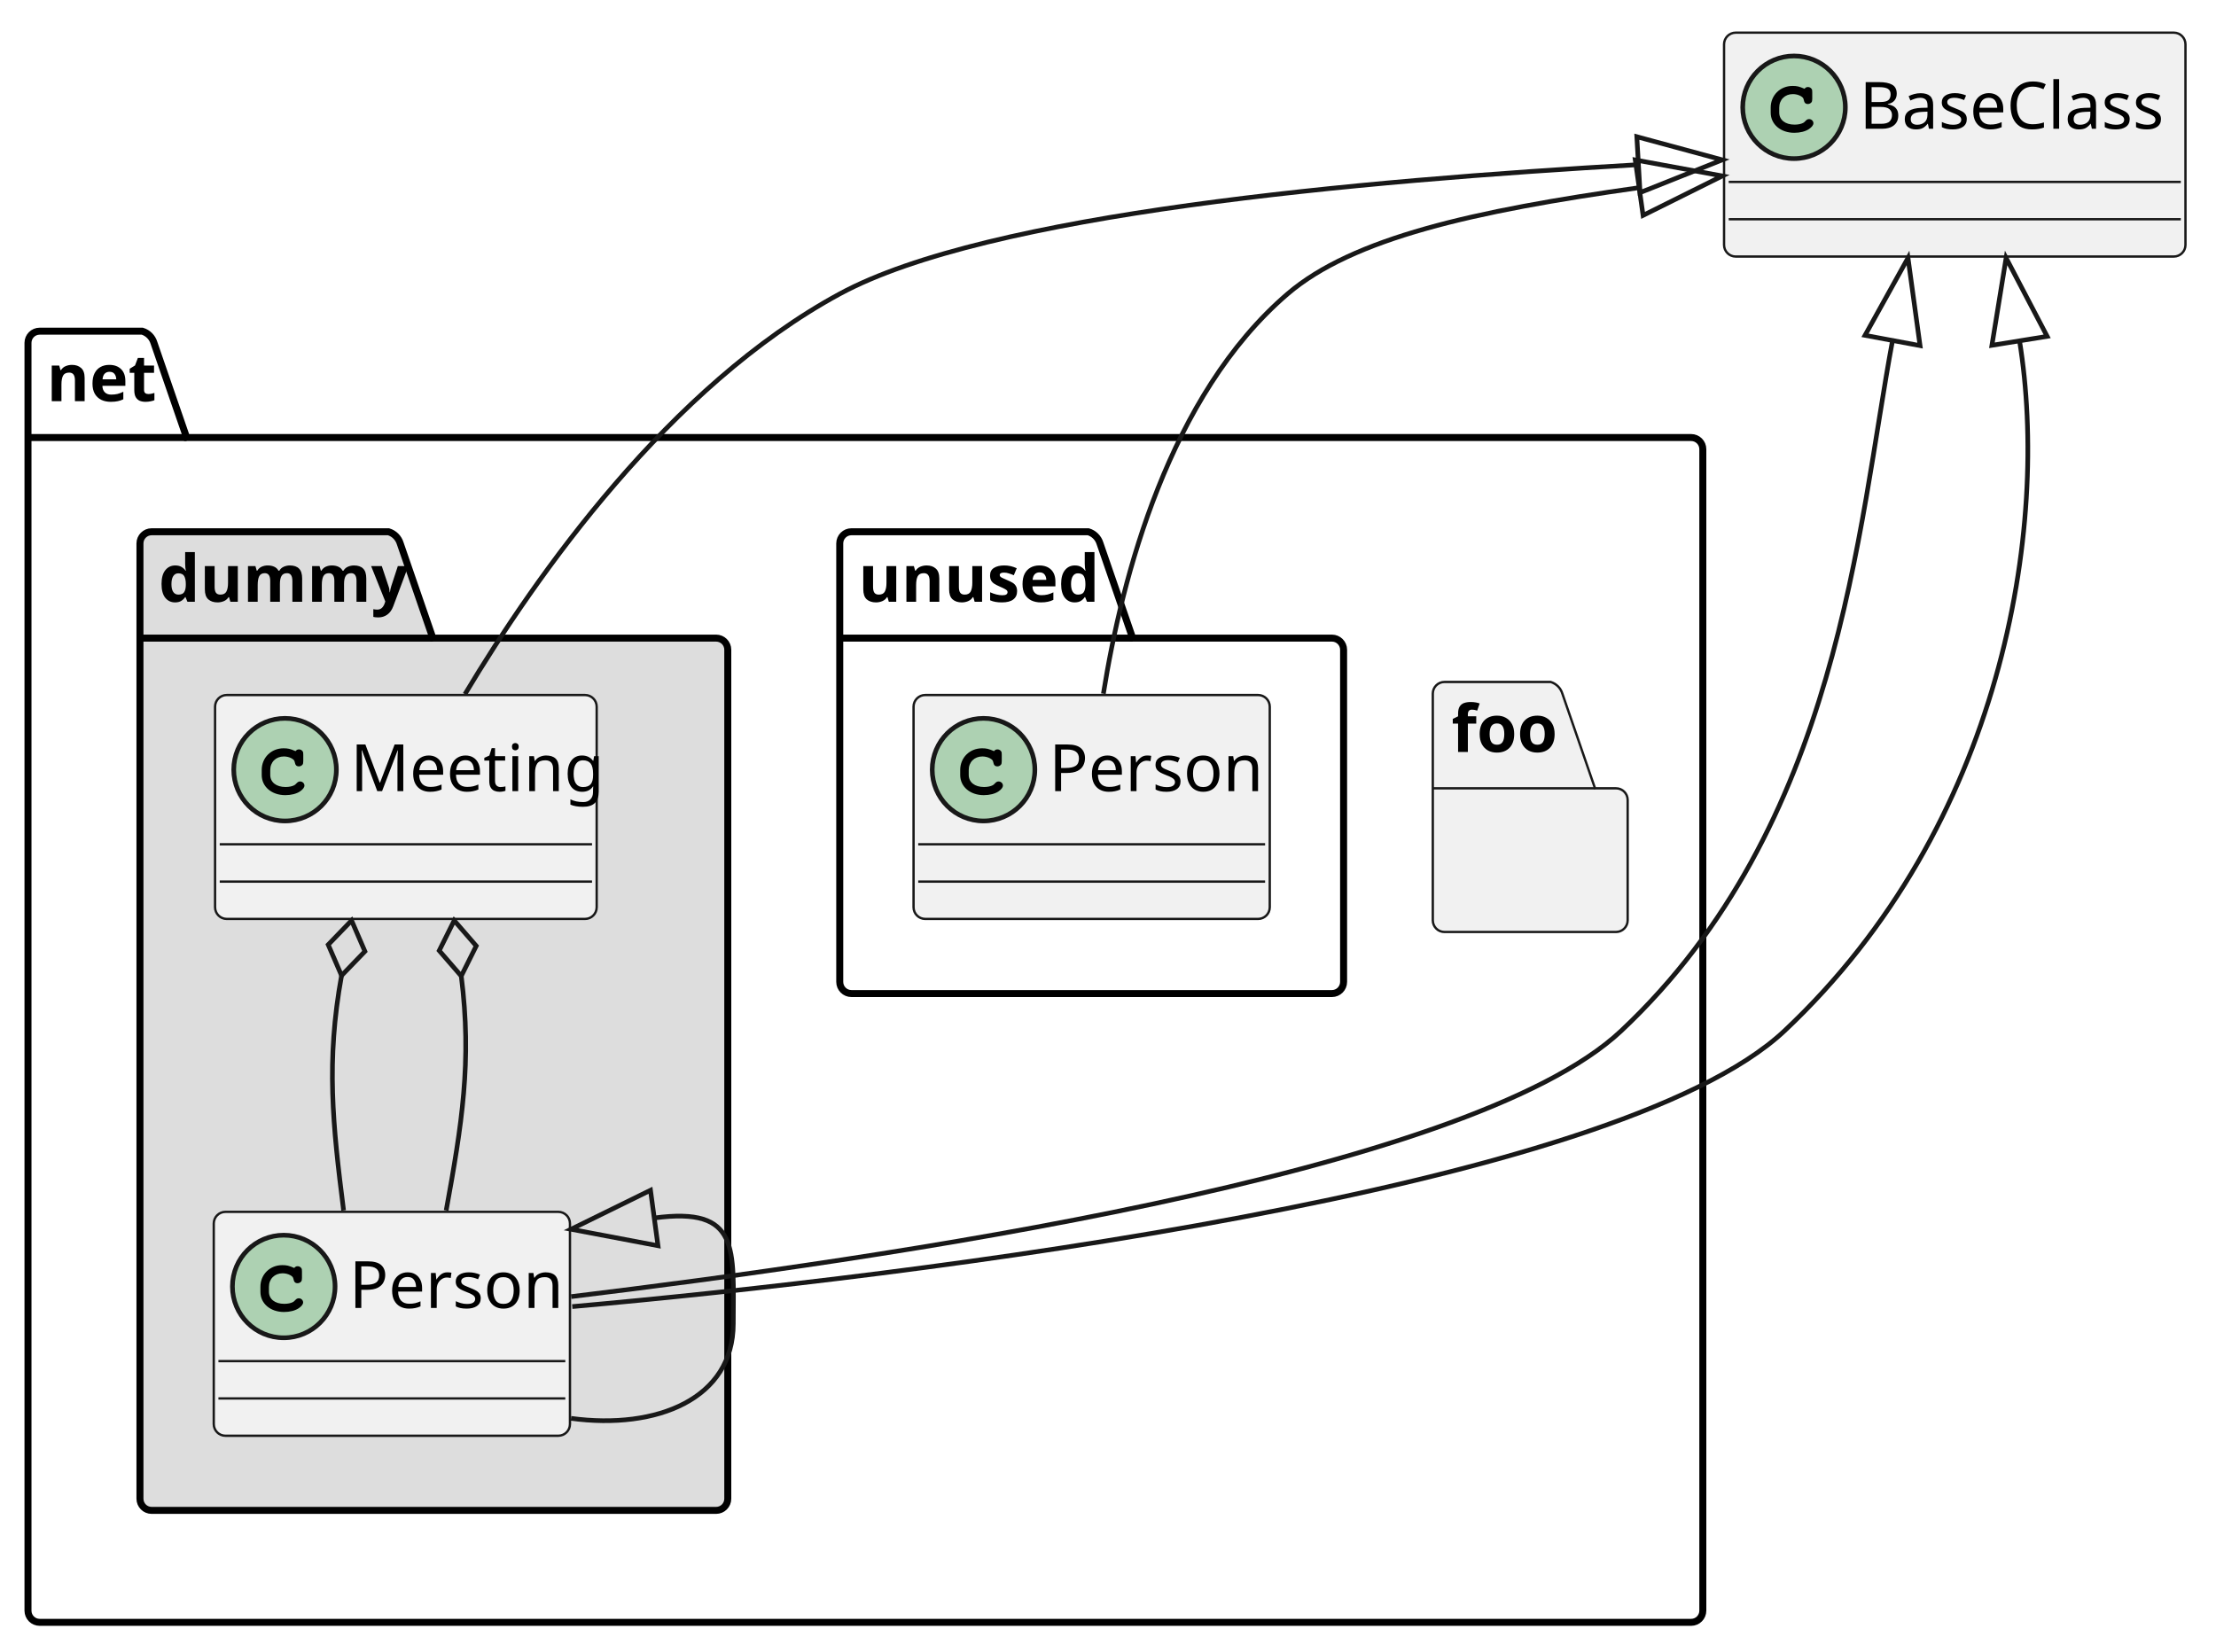
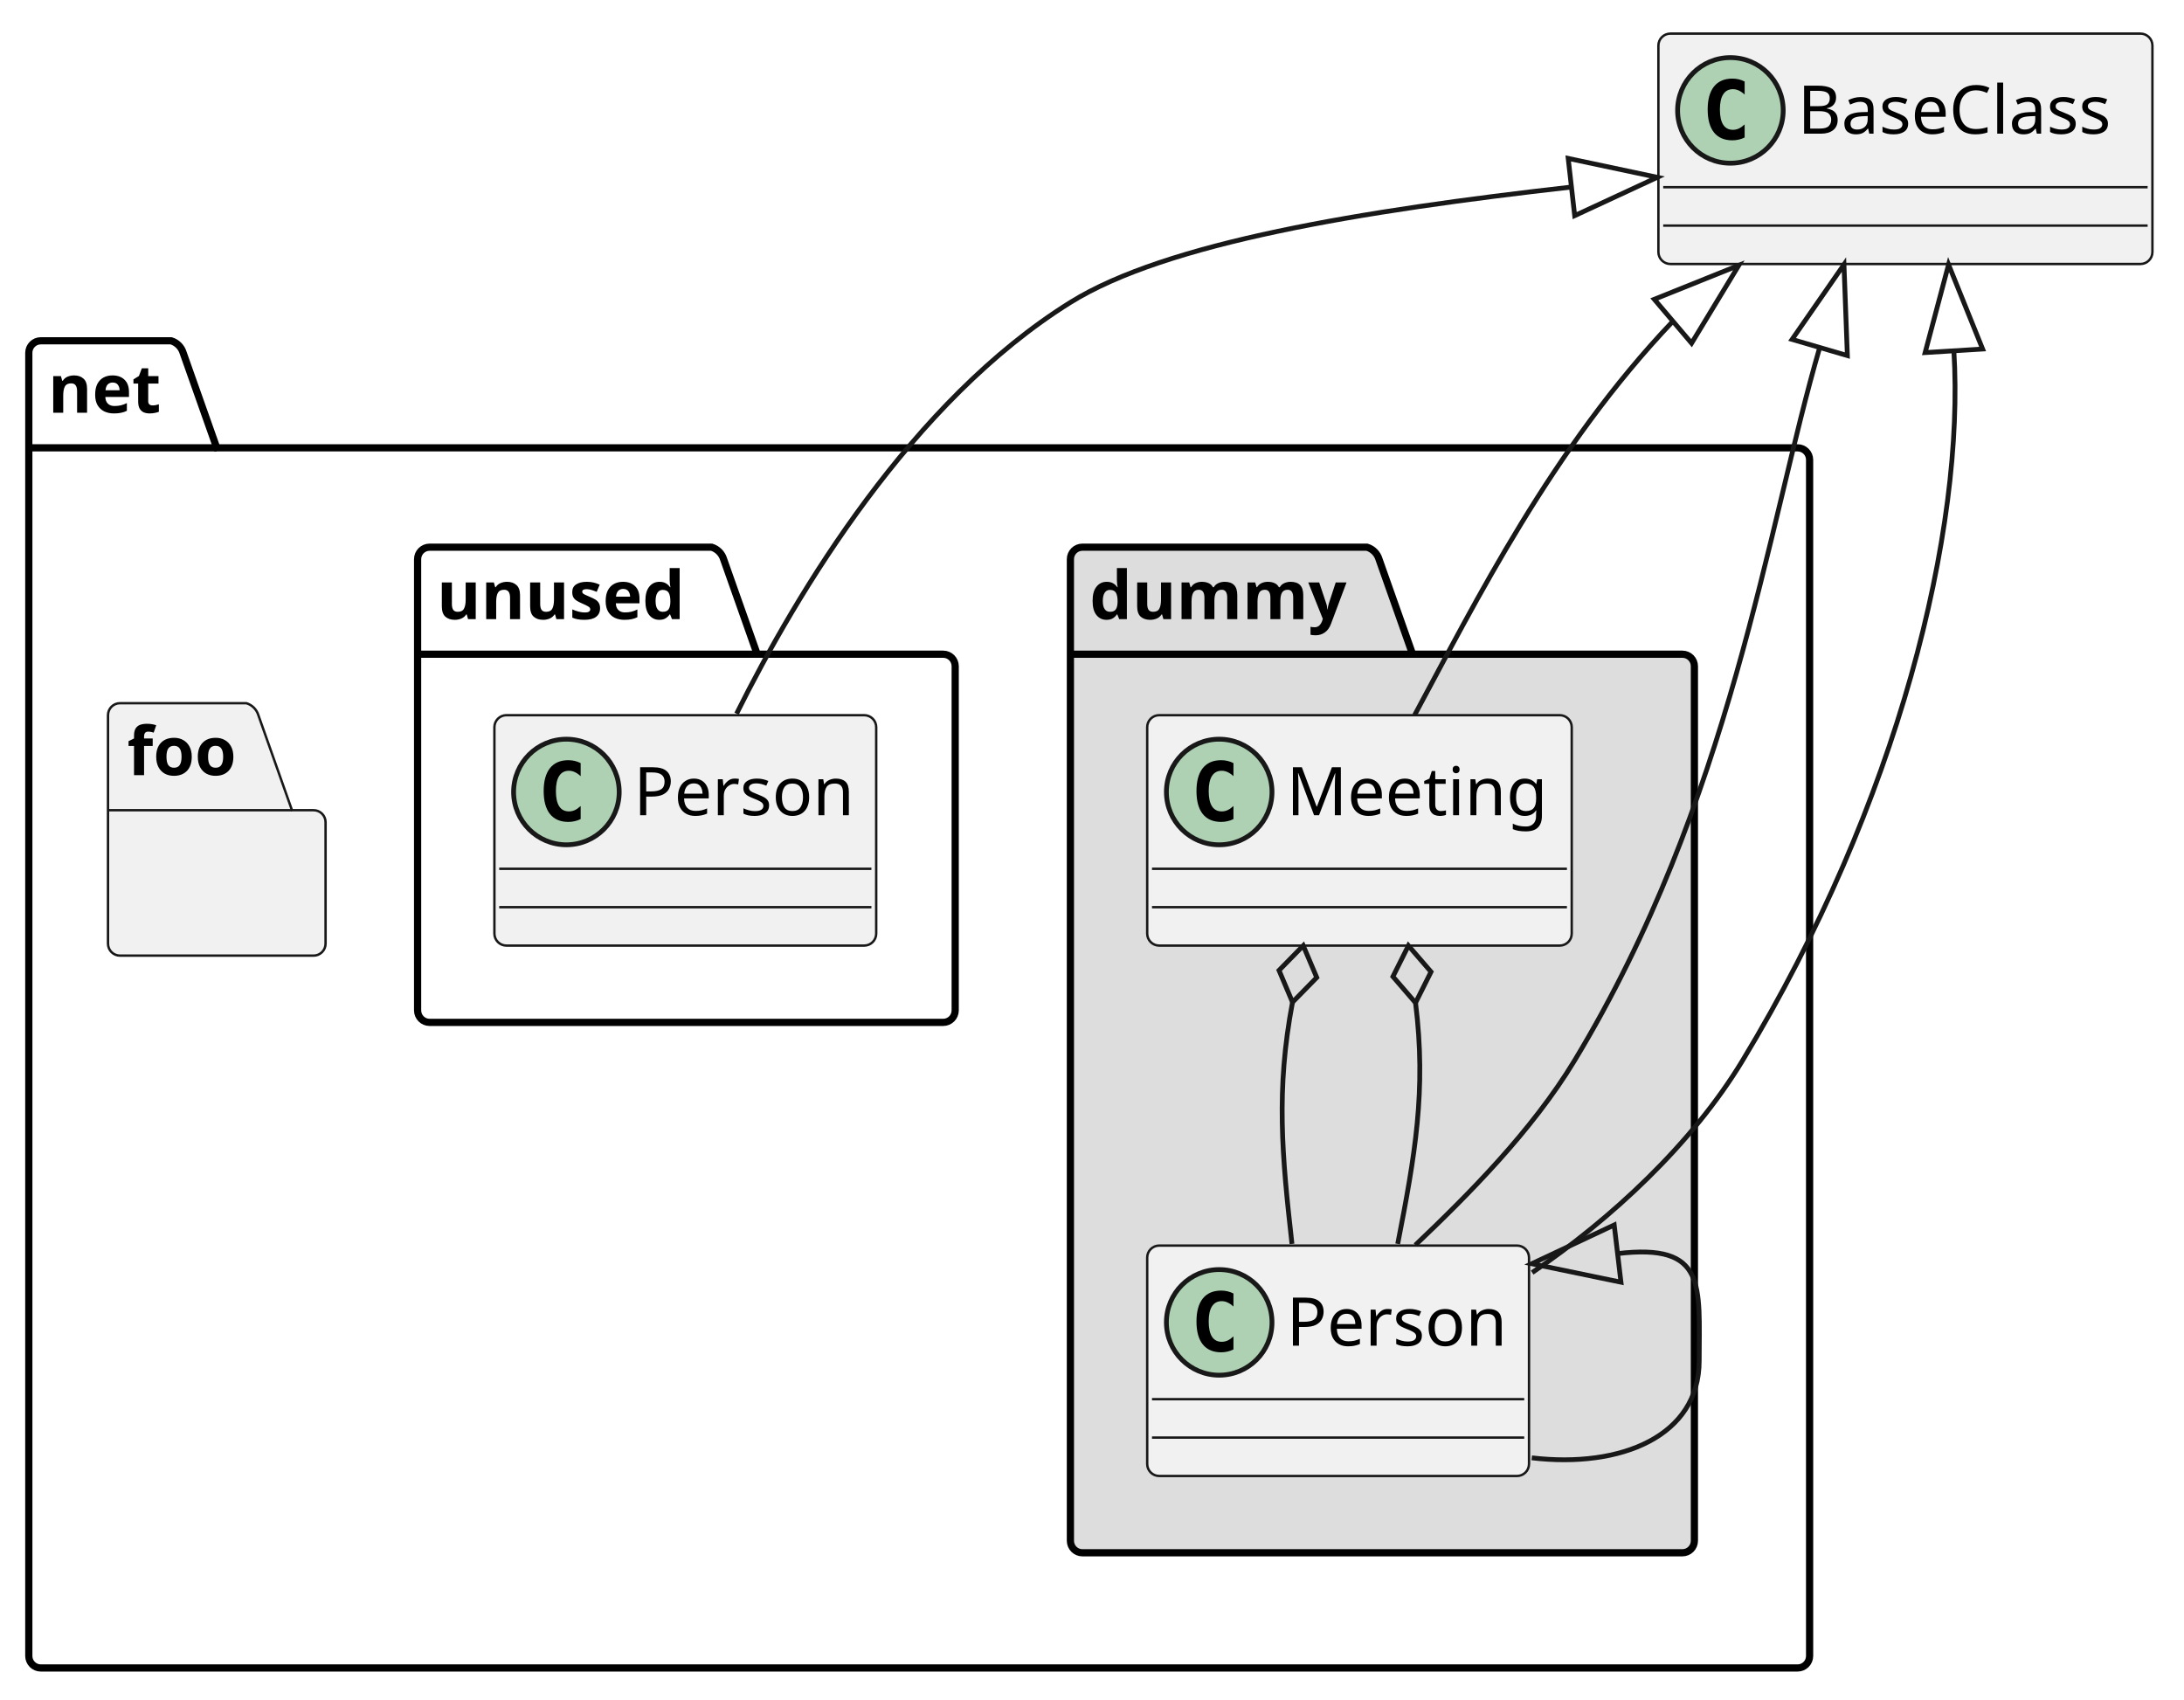
- <svg xmlns="http://www.w3.org/2000/svg" contentStyleType="text/css" data-diagram-type="CLASS" height="354px" preserveAspectRatio="none" style="width:475px;height:354px;background:#FFFFFF;" version="1.1" viewBox="0 0 475 354" width="475px" zoomAndPan="magnify">
+ <svg xmlns="http://www.w3.org/2000/svg" contentStyleType="text/css" data-diagram-type="CLASS" height="354px" preserveAspectRatio="none" style="width:455px;height:354px;background:#FFFFFF;" version="1.1" viewBox="0 0 455 354" width="455px" zoomAndPan="magnify">
  <defs />
  <g>
    <g class="cluster" data-entity="net" data-source-line="10" data-uid="ent0005" id="cluster_net">
-       <path d="M8.5,71 L30.5,71 A3.75,3.75 0 0 1 33,73.5 L40,93.8 L362.5,93.8 A2.5,2.5 0 0 1 365,96.3 L365,345.3 A2.5,2.5 0 0 1 362.5,347.8 L8.5,347.8 A2.5,2.5 0 0 1 6,345.3 L6,73.5 A2.5,2.5 0 0 1 8.5,71" fill="none" style="stroke:#000000;stroke-width:1.5;" />
-       <line style="stroke:#000000;stroke-width:1.5;" x1="6" x2="40" y1="93.8" y2="93.8" />
-       <text fill="#000000" font-family="sans-serif" font-size="14" font-weight="bold" lengthAdjust="spacing" textLength="21" x="10" y="86.006">net</text>
+       <path d="M8.5,71 L35.654,71 A3.75,3.75 0 0 1 38.154,73.5 L45.154,93.297 L374.5,93.297 A2.5,2.5 0 0 1 377,95.797 L377,345 A2.5,2.5 0 0 1 374.5,347.5 L8.5,347.5 A2.5,2.5 0 0 1 6,345 L6,73.5 A2.5,2.5 0 0 1 8.5,71" fill="none" style="stroke:#000000;stroke-width:1.5;" />
+       <line style="stroke:#000000;stroke-width:1.5;" x1="6" x2="45.154" y1="93.297" y2="93.297" />
+       <text fill="#000000" font-family="sans-serif" font-size="14" font-weight="bold" lengthAdjust="spacing" textLength="26.154" x="10" y="85.995">net</text>
    </g>
    <g class="cluster" data-entity="dummy" data-source-line="9" data-uid="ent0003" id="cluster_dummy">
-       <path d="M32.5,114 L83.284,114 A3.75,3.75 0 0 1 85.784,116.5 L92.784,136.8 L153.5,136.8 A2.5,2.5 0 0 1 156,139.3 L156,321.3 A2.5,2.5 0 0 1 153.5,323.8 L32.5,323.8 A2.5,2.5 0 0 1 30,321.3 L30,116.5 A2.5,2.5 0 0 1 32.5,114" fill="#DDDDDD" style="stroke:#000000;stroke-width:1.5;" />
-       <line style="stroke:#000000;stroke-width:1.5;" x1="30" x2="92.784" y1="136.8" y2="136.8" />
-       <text fill="#000000" font-family="sans-serif" font-size="14" font-weight="bold" lengthAdjust="spacing" textLength="49.784" x="34" y="129.006">dummy</text>
+       <path d="M225.5,114 L284.79,114 A3.75,3.75 0 0 1 287.29,116.5 L294.29,136.297 L350.5,136.297 A2.5,2.5 0 0 1 353,138.797 L353,321 A2.5,2.5 0 0 1 350.5,323.5 L225.5,323.5 A2.5,2.5 0 0 1 223,321 L223,116.5 A2.5,2.5 0 0 1 225.5,114" fill="#DDDDDD" style="stroke:#000000;stroke-width:1.5;" />
+       <line style="stroke:#000000;stroke-width:1.5;" x1="223" x2="294.29" y1="136.297" y2="136.297" />
+       <text fill="#000000" font-family="sans-serif" font-size="14" font-weight="bold" lengthAdjust="spacing" textLength="58.29" x="227" y="128.995">dummy</text>
    </g>
    <g class="cluster" data-entity="unused" data-source-line="24" data-uid="ent0015" id="cluster_unused">
-       <path d="M182.5,114 L233.284,114 A3.75,3.75 0 0 1 235.784,116.5 L242.784,136.8 L285.5,136.8 A2.5,2.5 0 0 1 288,139.3 L288,210.5 A2.5,2.5 0 0 1 285.5,213 L182.5,213 A2.5,2.5 0 0 1 180,210.5 L180,116.5 A2.5,2.5 0 0 1 182.5,114" fill="none" style="stroke:#000000;stroke-width:1.5;" />
-       <line style="stroke:#000000;stroke-width:1.5;" x1="180" x2="242.784" y1="136.8" y2="136.8" />
-       <text fill="#000000" font-family="sans-serif" font-size="14" font-weight="bold" lengthAdjust="spacing" textLength="49.784" x="184" y="129.006">unused</text>
+       <path d="M89.5,114 L148.25,114 A3.75,3.75 0 0 1 150.75,116.5 L157.75,136.297 L196.5,136.297 A2.5,2.5 0 0 1 199,138.797 L199,210.5 A2.5,2.5 0 0 1 196.5,213 L89.5,213 A2.5,2.5 0 0 1 87,210.5 L87,116.5 A2.5,2.5 0 0 1 89.5,114" fill="none" style="stroke:#000000;stroke-width:1.5;" />
+       <line style="stroke:#000000;stroke-width:1.5;" x1="87" x2="157.75" y1="136.297" y2="136.297" />
+       <text fill="#000000" font-family="sans-serif" font-size="14" font-weight="bold" lengthAdjust="spacing" textLength="57.75" x="91" y="128.995">unused</text>
    </g>
    <g class="entity" data-entity="Person" data-source-line="10" data-uid="ent0004" id="entity_Person">
-       <rect fill="#F1F1F1" height="48" rx="2.5" ry="2.5" style="stroke:#181818;stroke-width:0.5;" width="76.352" x="45.82" y="259.8" />
-       <ellipse cx="60.82" cy="275.8" fill="#ADD1B2" rx="11" ry="11" style="stroke:#181818;stroke-width:1;" />
-       <path d="M55.82,276.956 C55.82,279.456 57.961,281.269 60.883,281.269 C62.117,281.269 63.289,280.972 64.039,280.456 C64.648,280.034 64.976,279.613 64.976,279.206 C64.976,278.738 64.554,278.331 64.054,278.331 C63.82,278.331 63.601,278.409 63.398,278.613 C62.961,279.05 62.961,279.05 62.789,279.144 C62.336,279.378 61.695,279.519 60.929,279.519 C58.929,279.519 57.648,278.503 57.648,276.925 L57.648,275.878 C57.648,274.175 58.867,272.972 60.57,272.972 C61.148,272.972 61.726,273.113 62.195,273.363 C62.664,273.628 62.836,273.816 62.898,274.175 C63.023,274.847 63.273,275.097 63.804,275.097 C64.086,275.097 64.367,274.956 64.554,274.738 C64.679,274.566 64.726,274.394 64.726,273.956 L64.726,272.597 C64.726,272.175 64.711,272.034 64.586,271.863 C64.414,271.613 64.132,271.456 63.804,271.456 C63.492,271.456 63.289,271.566 63.07,271.831 C61.898,271.331 61.461,271.222 60.508,271.222 C57.836,271.222 55.82,273.238 55.82,275.863 L55.82,276.956 Z " fill="#000000" />
-       <text fill="#000000" font-family="sans-serif" font-size="14" lengthAdjust="spacing" textLength="44.352" x="74.82" y="280.406">Person</text>
-       <line style="stroke:#181818;stroke-width:0.5;" x1="46.82" x2="121.172" y1="291.8" y2="291.8" />
-       <line style="stroke:#181818;stroke-width:0.5;" x1="46.82" x2="121.172" y1="299.8" y2="299.8" />
+       <rect fill="#F1F1F1" height="48" rx="2.5" ry="2.5" style="stroke:#181818;stroke-width:0.5;" width="79.544" x="239" y="259.5" />
+       <ellipse cx="254" cy="275.5" fill="#ADD1B2" rx="11" ry="11" style="stroke:#181818;stroke-width:1;" />
+       <path d="M256.969,281.141 Q256.391,281.438 255.75,281.578 Q255.109,281.734 254.406,281.734 Q251.906,281.734 250.578,280.094 Q249.266,278.438 249.266,275.312 Q249.266,272.188 250.578,270.531 Q251.906,268.875 254.406,268.875 Q255.109,268.875 255.75,269.031 Q256.406,269.188 256.969,269.484 L256.969,272.203 Q256.344,271.625 255.75,271.359 Q255.156,271.078 254.531,271.078 Q253.188,271.078 252.5,272.156 Q251.812,273.219 251.812,275.312 Q251.812,277.406 252.5,278.484 Q253.188,279.547 254.531,279.547 Q255.156,279.547 255.75,279.281 Q256.344,279 256.969,278.422 L256.969,281.141 Z " fill="#000000" />
+       <text fill="#000000" font-family="sans-serif" font-size="14" lengthAdjust="spacing" textLength="47.544" x="268" y="280.347">Person</text>
+       <line style="stroke:#181818;stroke-width:0.5;" x1="240" x2="317.544" y1="291.5" y2="291.5" />
+       <line style="stroke:#181818;stroke-width:0.5;" x1="240" x2="317.544" y1="299.5" y2="299.5" />
    </g>
    <g class="entity" data-entity="Meeting" data-source-line="11" data-uid="ent0007" id="entity_Meeting">
-       <rect fill="#F1F1F1" height="48" rx="2.5" ry="2.5" style="stroke:#181818;stroke-width:0.5;" width="81.798" x="46.1" y="149" />
-       <ellipse cx="61.1" cy="165" fill="#ADD1B2" rx="11" ry="11" style="stroke:#181818;stroke-width:1;" />
-       <path d="M56.1,166.156 C56.1,168.656 58.241,170.469 61.163,170.469 C62.397,170.469 63.569,170.172 64.319,169.656 C64.928,169.234 65.256,168.812 65.256,168.406 C65.256,167.938 64.834,167.531 64.334,167.531 C64.1,167.531 63.881,167.609 63.678,167.812 C63.241,168.25 63.241,168.25 63.069,168.344 C62.616,168.578 61.975,168.719 61.209,168.719 C59.209,168.719 57.928,167.703 57.928,166.125 L57.928,165.078 C57.928,163.375 59.147,162.172 60.85,162.172 C61.428,162.172 62.006,162.312 62.475,162.562 C62.944,162.828 63.116,163.016 63.178,163.375 C63.303,164.047 63.553,164.297 64.084,164.297 C64.366,164.297 64.647,164.156 64.834,163.938 C64.959,163.766 65.006,163.594 65.006,163.156 L65.006,161.797 C65.006,161.375 64.991,161.234 64.866,161.062 C64.694,160.812 64.412,160.656 64.084,160.656 C63.772,160.656 63.569,160.766 63.35,161.031 C62.178,160.531 61.741,160.422 60.788,160.422 C58.116,160.422 56.1,162.438 56.1,165.062 L56.1,166.156 Z " fill="#000000" />
-       <text fill="#000000" font-family="sans-serif" font-size="14" lengthAdjust="spacing" textLength="49.798" x="75.1" y="169.606">Meeting</text>
-       <line style="stroke:#181818;stroke-width:0.5;" x1="47.1" x2="126.898" y1="181" y2="181" />
-       <line style="stroke:#181818;stroke-width:0.5;" x1="47.1" x2="126.898" y1="189" y2="189" />
+       <rect fill="#F1F1F1" height="48" rx="2.5" ry="2.5" style="stroke:#181818;stroke-width:0.5;" width="88.444" x="239" y="149" />
+       <ellipse cx="254" cy="165" fill="#ADD1B2" rx="11" ry="11" style="stroke:#181818;stroke-width:1;" />
+       <path d="M256.969,170.641 Q256.391,170.938 255.75,171.078 Q255.109,171.234 254.406,171.234 Q251.906,171.234 250.578,169.594 Q249.266,167.938 249.266,164.812 Q249.266,161.688 250.578,160.031 Q251.906,158.375 254.406,158.375 Q255.109,158.375 255.75,158.531 Q256.406,158.688 256.969,158.984 L256.969,161.703 Q256.344,161.125 255.75,160.859 Q255.156,160.578 254.531,160.578 Q253.188,160.578 252.5,161.656 Q251.812,162.719 251.812,164.812 Q251.812,166.906 252.5,167.984 Q253.188,169.047 254.531,169.047 Q255.156,169.047 255.75,168.781 Q256.344,168.5 256.969,167.922 L256.969,170.641 Z " fill="#000000" />
+       <text fill="#000000" font-family="sans-serif" font-size="14" lengthAdjust="spacing" textLength="56.444" x="268" y="169.847">Meeting</text>
+       <line style="stroke:#181818;stroke-width:0.5;" x1="240" x2="326.444" y1="181" y2="181" />
+       <line style="stroke:#181818;stroke-width:0.5;" x1="240" x2="326.444" y1="189" y2="189" />
    </g>
-     <path d="M309.62,146.2 L332.39,146.2 A3.75,3.75 0 0 1 334.89,148.7 L341.89,169 L346.39,169 A2.5,2.5 0 0 1 348.89,171.5 L348.89,197.3 A2.5,2.5 0 0 1 346.39,199.8 L309.62,199.8 A2.5,2.5 0 0 1 307.12,197.3 L307.12,148.7 A2.5,2.5 0 0 1 309.62,146.2" fill="#F1F1F1" style="stroke:#181818;stroke-width:0.5;" />
-     <line style="stroke:#181818;stroke-width:0.5;" x1="307.12" x2="341.89" y1="169" y2="169" />
-     <text fill="#000000" font-family="sans-serif" font-size="14" font-weight="bold" lengthAdjust="spacing" textLength="21.77" x="311.12" y="161.206">foo</text>
+     <path d="M25,146.5 L51.327,146.5 A3.75,3.75 0 0 1 53.827,149 L60.827,168.797 L65.327,168.797 A2.5,2.5 0 0 1 67.827,171.297 L67.827,196.594 A2.5,2.5 0 0 1 65.327,199.094 L25,199.094 A2.5,2.5 0 0 1 22.5,196.594 L22.5,149 A2.5,2.5 0 0 1 25,146.5" fill="#F1F1F1" style="stroke:#181818;stroke-width:0.5;" />
+     <line style="stroke:#181818;stroke-width:0.5;" x1="22.5" x2="60.827" y1="168.797" y2="168.797" />
+     <text fill="#000000" font-family="sans-serif" font-size="14" font-weight="bold" lengthAdjust="spacing" textLength="25.327" x="26.5" y="161.495">foo</text>
    <g class="entity" data-entity="Person" data-source-line="24" data-uid="ent0014" id="entity_Person">
-       <rect fill="#F1F1F1" height="48" rx="2.5" ry="2.5" style="stroke:#181818;stroke-width:0.5;" width="76.352" x="195.82" y="149" />
-       <ellipse cx="210.82" cy="165" fill="#ADD1B2" rx="11" ry="11" style="stroke:#181818;stroke-width:1;" />
-       <path d="M205.82,166.156 C205.82,168.656 207.961,170.469 210.882,170.469 C212.117,170.469 213.289,170.172 214.039,169.656 C214.648,169.234 214.976,168.812 214.976,168.406 C214.976,167.938 214.554,167.531 214.054,167.531 C213.82,167.531 213.601,167.609 213.398,167.812 C212.961,168.25 212.961,168.25 212.789,168.344 C212.336,168.578 211.695,168.719 210.929,168.719 C208.929,168.719 207.648,167.703 207.648,166.125 L207.648,165.078 C207.648,163.375 208.867,162.172 210.57,162.172 C211.148,162.172 211.726,162.312 212.195,162.562 C212.664,162.828 212.836,163.016 212.898,163.375 C213.023,164.047 213.273,164.297 213.804,164.297 C214.086,164.297 214.367,164.156 214.554,163.938 C214.679,163.766 214.726,163.594 214.726,163.156 L214.726,161.797 C214.726,161.375 214.711,161.234 214.586,161.062 C214.414,160.812 214.132,160.656 213.804,160.656 C213.492,160.656 213.289,160.766 213.07,161.031 C211.898,160.531 211.461,160.422 210.507,160.422 C207.836,160.422 205.82,162.438 205.82,165.062 L205.82,166.156 Z " fill="#000000" />
-       <text fill="#000000" font-family="sans-serif" font-size="14" lengthAdjust="spacing" textLength="44.352" x="224.82" y="169.606">Person</text>
-       <line style="stroke:#181818;stroke-width:0.5;" x1="196.82" x2="271.172" y1="181" y2="181" />
-       <line style="stroke:#181818;stroke-width:0.5;" x1="196.82" x2="271.172" y1="189" y2="189" />
+       <rect fill="#F1F1F1" height="48" rx="2.5" ry="2.5" style="stroke:#181818;stroke-width:0.5;" width="79.544" x="103" y="149" />
+       <ellipse cx="118" cy="165" fill="#ADD1B2" rx="11" ry="11" style="stroke:#181818;stroke-width:1;" />
+       <path d="M120.969,170.641 Q120.391,170.938 119.75,171.078 Q119.109,171.234 118.406,171.234 Q115.906,171.234 114.578,169.594 Q113.266,167.938 113.266,164.812 Q113.266,161.688 114.578,160.031 Q115.906,158.375 118.406,158.375 Q119.109,158.375 119.75,158.531 Q120.406,158.688 120.969,158.984 L120.969,161.703 Q120.344,161.125 119.75,160.859 Q119.156,160.578 118.531,160.578 Q117.188,160.578 116.5,161.656 Q115.812,162.719 115.812,164.812 Q115.812,166.906 116.5,167.984 Q117.188,169.047 118.531,169.047 Q119.156,169.047 119.75,168.781 Q120.344,168.5 120.969,167.922 L120.969,170.641 Z " fill="#000000" />
+       <text fill="#000000" font-family="sans-serif" font-size="14" lengthAdjust="spacing" textLength="47.544" x="132" y="169.847">Person</text>
+       <line style="stroke:#181818;stroke-width:0.5;" x1="104" x2="181.544" y1="181" y2="181" />
+       <line style="stroke:#181818;stroke-width:0.5;" x1="104" x2="181.544" y1="189" y2="189" />
    </g>
    <g class="entity" data-entity="BaseClass" data-source-line="7" data-uid="ent0002" id="entity_BaseClass">
-       <rect fill="#F1F1F1" height="48" rx="2.5" ry="2.5" style="stroke:#181818;stroke-width:0.5;" width="98.906" x="369.55" y="7" />
-       <ellipse cx="384.55" cy="23" fill="#ADD1B2" rx="11" ry="11" style="stroke:#181818;stroke-width:1;" />
-       <path d="M379.55,24.156 C379.55,26.656 381.691,28.469 384.613,28.469 C385.847,28.469 387.019,28.172 387.769,27.656 C388.378,27.234 388.706,26.812 388.706,26.406 C388.706,25.938 388.284,25.531 387.784,25.531 C387.55,25.531 387.331,25.609 387.128,25.812 C386.691,26.25 386.691,26.25 386.519,26.344 C386.066,26.578 385.425,26.719 384.659,26.719 C382.659,26.719 381.378,25.703 381.378,24.125 L381.378,23.078 C381.378,21.375 382.597,20.172 384.3,20.172 C384.878,20.172 385.456,20.312 385.925,20.562 C386.394,20.828 386.566,21.016 386.628,21.375 C386.753,22.047 387.003,22.297 387.534,22.297 C387.816,22.297 388.097,22.156 388.284,21.938 C388.409,21.766 388.456,21.594 388.456,21.156 L388.456,19.797 C388.456,19.375 388.441,19.234 388.316,19.062 C388.144,18.812 387.863,18.656 387.534,18.656 C387.222,18.656 387.019,18.766 386.8,19.031 C385.628,18.531 385.191,18.422 384.238,18.422 C381.566,18.422 379.55,20.438 379.55,23.062 L379.55,24.156 Z " fill="#000000" />
-       <text fill="#000000" font-family="sans-serif" font-size="14" lengthAdjust="spacing" textLength="66.906" x="398.55" y="27.606">BaseClass</text>
-       <line style="stroke:#181818;stroke-width:0.5;" x1="370.55" x2="467.456" y1="39" y2="39" />
-       <line style="stroke:#181818;stroke-width:0.5;" x1="370.55" x2="467.456" y1="47" y2="47" />
+       <rect fill="#F1F1F1" height="48" rx="2.5" ry="2.5" style="stroke:#181818;stroke-width:0.5;" width="102.923" x="345.5" y="7" />
+       <ellipse cx="360.5" cy="23" fill="#ADD1B2" rx="11" ry="11" style="stroke:#181818;stroke-width:1;" />
+       <path d="M363.469,28.641 Q362.891,28.938 362.25,29.078 Q361.609,29.234 360.906,29.234 Q358.406,29.234 357.078,27.594 Q355.766,25.938 355.766,22.812 Q355.766,19.688 357.078,18.031 Q358.406,16.375 360.906,16.375 Q361.609,16.375 362.25,16.531 Q362.906,16.688 363.469,16.984 L363.469,19.703 Q362.844,19.125 362.25,18.859 Q361.656,18.578 361.031,18.578 Q359.688,18.578 359,19.656 Q358.312,20.719 358.312,22.812 Q358.312,24.906 359,25.984 Q359.688,27.047 361.031,27.047 Q361.656,27.047 362.25,26.781 Q362.844,26.5 363.469,25.922 L363.469,28.641 Z " fill="#000000" />
+       <text fill="#000000" font-family="sans-serif" font-size="14" lengthAdjust="spacing" textLength="70.923" x="374.5" y="27.847">BaseClass</text>
+       <line style="stroke:#181818;stroke-width:0.5;" x1="346.5" x2="447.423" y1="39" y2="39" />
+       <line style="stroke:#181818;stroke-width:0.5;" x1="346.5" x2="447.423" y1="47" y2="47" />
    </g>
    <g class="link" data-entity-1="BaseClass" data-entity-2="Person" data-source-line="10" data-uid="lnk6" id="link_BaseClass_Person">
-       <path codeLine="10" d="M405.666,72.992 C398.176,112.982 394.37,176.94 347.5,221 C314.56,251.96 187.73,270.04 122.43,277.97" fill="none" id="BaseClass-backto-Person" style="stroke:#181818;stroke-width:1;" />
-       <polygon fill="none" points="408.98,55.3,399.769,71.888,411.564,74.097,408.98,55.3" style="stroke:#181818;stroke-width:1;" />
+       <path codeLine="10" d="M379.108,72.397 C368.198,109.707 360.62,167.15 328,221 C319.16,235.6 305.88,248.92 294.86,259.4" fill="none" id="BaseClass-backto-Person" style="stroke:#181818;stroke-width:1;" />
+       <polygon fill="none" points="384.16,55.12,373.349,70.713,384.867,74.081,384.16,55.12" style="stroke:#181818;stroke-width:1;" />
    </g>
    <g class="link" data-entity-1="BaseClass" data-entity-2="Person" data-source-line="19" data-uid="lnk12" id="link_BaseClass_Person">
-       <path codeLine="19" d="M432.889,73.068 C439.369,113.058 429.37,176.94 382.5,221 C346.15,255.17 195.45,273.64 122.66,280.11" fill="none" id="BaseClass-backto-Person-1" style="stroke:#181818;stroke-width:1;" />
-       <polygon fill="none" points="430.01,55.3,426.966,74.028,438.812,72.109,430.01,55.3" style="stroke:#181818;stroke-width:1;" />
+       <path codeLine="19" d="M407.058,73.086 C409.358,110.396 395.62,167.15 363,221 C352.45,238.42 335.6,254 319.2,265.13" fill="none" id="BaseClass-backto-Person-1" style="stroke:#181818;stroke-width:1;" />
+       <polygon fill="none" points="405.95,55.12,401.069,73.455,413.046,72.717,405.95,55.12" style="stroke:#181818;stroke-width:1;" />
    </g>
    <g class="link" data-entity-1="Meeting" data-entity-2="Person" data-source-line="11" data-uid="lnk8" id="link_Meeting_Person">
-       <path codeLine="11" d="M73.212,209.146 C69.872,227.506 71.32,241.15 73.65,259.5" fill="none" id="Meeting-backto-Person" style="stroke:#181818;stroke-width:1;" />
-       <polygon fill="none" points="75.36,197.34,70.351,202.527,73.212,209.146,78.222,203.959,75.36,197.34" style="stroke:#181818;stroke-width:1;" />
+       <path codeLine="11" d="M269.273,208.8 C265.803,227.09 267.09,240.77 269.16,259.15" fill="none" id="Meeting-backto-Person" style="stroke:#181818;stroke-width:1;" />
+       <polygon fill="none" points="271.51,197.01,266.462,202.159,269.273,208.8,274.322,203.65,271.51,197.01" style="stroke:#181818;stroke-width:1;" />
    </g>
    <g class="link" data-entity-1="Meeting" data-entity-2="Person" data-source-line="21" data-uid="lnk13" id="link_Meeting_Person">
-       <path codeLine="21" d="M98.871,209.244 C101.201,227.605 98.98,241.15 95.64,259.5" fill="none" id="Meeting-backto-Person-1" style="stroke:#181818;stroke-width:1;" />
-       <polygon fill="none" points="97.36,197.34,94.147,203.796,98.871,209.244,102.084,202.789,97.36,197.34" style="stroke:#181818;stroke-width:1;" />
+       <path codeLine="21" d="M294.904,208.918 C297.184,227.208 294.78,240.77 291.19,259.15" fill="none" id="Meeting-backto-Person-1" style="stroke:#181818;stroke-width:1;" />
+       <polygon fill="none" points="293.42,197.01,290.193,203.459,294.904,208.918,298.132,202.469,293.42,197.01" style="stroke:#181818;stroke-width:1;" />
    </g>
    <g class="link" data-entity-1="BaseClass" data-entity-2="Meeting" data-source-line="13" data-uid="lnk9" id="link_BaseClass_Meeting">
-       <path codeLine="13" d="M351.2,35.302 C290.96,38.762 211.68,45.83 180,63 C143.48,82.8 115.03,123.15 99.66,148.82" fill="none" id="BaseClass-backto-Meeting" style="stroke:#181818;stroke-width:1;" />
-       <polygon fill="none" points="369.17,34.27,350.856,29.312,351.544,41.292,369.17,34.27" style="stroke:#181818;stroke-width:1;" />
+       <path codeLine="13" d="M348.527,66.928 C323.427,93.238 307.29,125.64 294.71,148.98" fill="none" id="BaseClass-backto-Meeting" style="stroke:#181818;stroke-width:1;" />
+       <polygon fill="none" points="362.25,55.28,344.644,62.354,352.41,71.502,362.25,55.28" style="stroke:#181818;stroke-width:1;" />
    </g>
    <g class="link" data-entity-1="Person" data-entity-2="Person" data-source-line="18" data-uid="lnk11" id="link_Person_Person">
-       <path codeLine="18" d="M140.237,261.116 C158.707,258.616 157.18,267.79 157.18,283.8 C157.18,299.81 140.87,306.57 122.4,304.07" fill="none" id="Person-backto-Person" style="stroke:#181818;stroke-width:1;" />
-       <polygon fill="none" points="122.4,263.53,141.042,267.061,139.433,255.17,122.4,263.53" style="stroke:#181818;stroke-width:1;" />
+       <path codeLine="18" d="M336.996,261.168 C355.616,258.968 354,267.82 354,283.5 C354,299.18 337.74,305.92 319.12,303.72" fill="none" id="Person-backto-Person" style="stroke:#181818;stroke-width:1;" />
+       <polygon fill="none" points="319.12,263.28,337.7,267.127,336.292,255.209,319.12,263.28" style="stroke:#181818;stroke-width:1;" />
    </g>
    <g class="link" data-entity-1="BaseClass" data-entity-2="Person" data-source-line="24" data-uid="lnk16" id="link_BaseClass_Person">
-       <path codeLine="24" d="M351.356,40.232 C315.876,45.232 289.94,51.06 276,63 C250.59,84.77 240.48,123.76 236.51,148.72" fill="none" id="BaseClass-backto-Person-2" style="stroke:#181818;stroke-width:1;" />
-       <polygon fill="none" points="369.18,37.72,350.519,34.291,352.193,46.173,369.18,37.72" style="stroke:#181818;stroke-width:1;" />
+       <path codeLine="24" d="M327.384,38.966 C283.684,43.916 242.99,50.55 223,63 C189.92,83.6 166.11,123.31 153.45,148.69" fill="none" id="BaseClass-backto-Person-2" style="stroke:#181818;stroke-width:1;" />
+       <polygon fill="none" points="345.27,36.94,326.709,33.004,328.06,44.928,345.27,36.94" style="stroke:#181818;stroke-width:1;" />
    </g>
  </g>
</svg>
